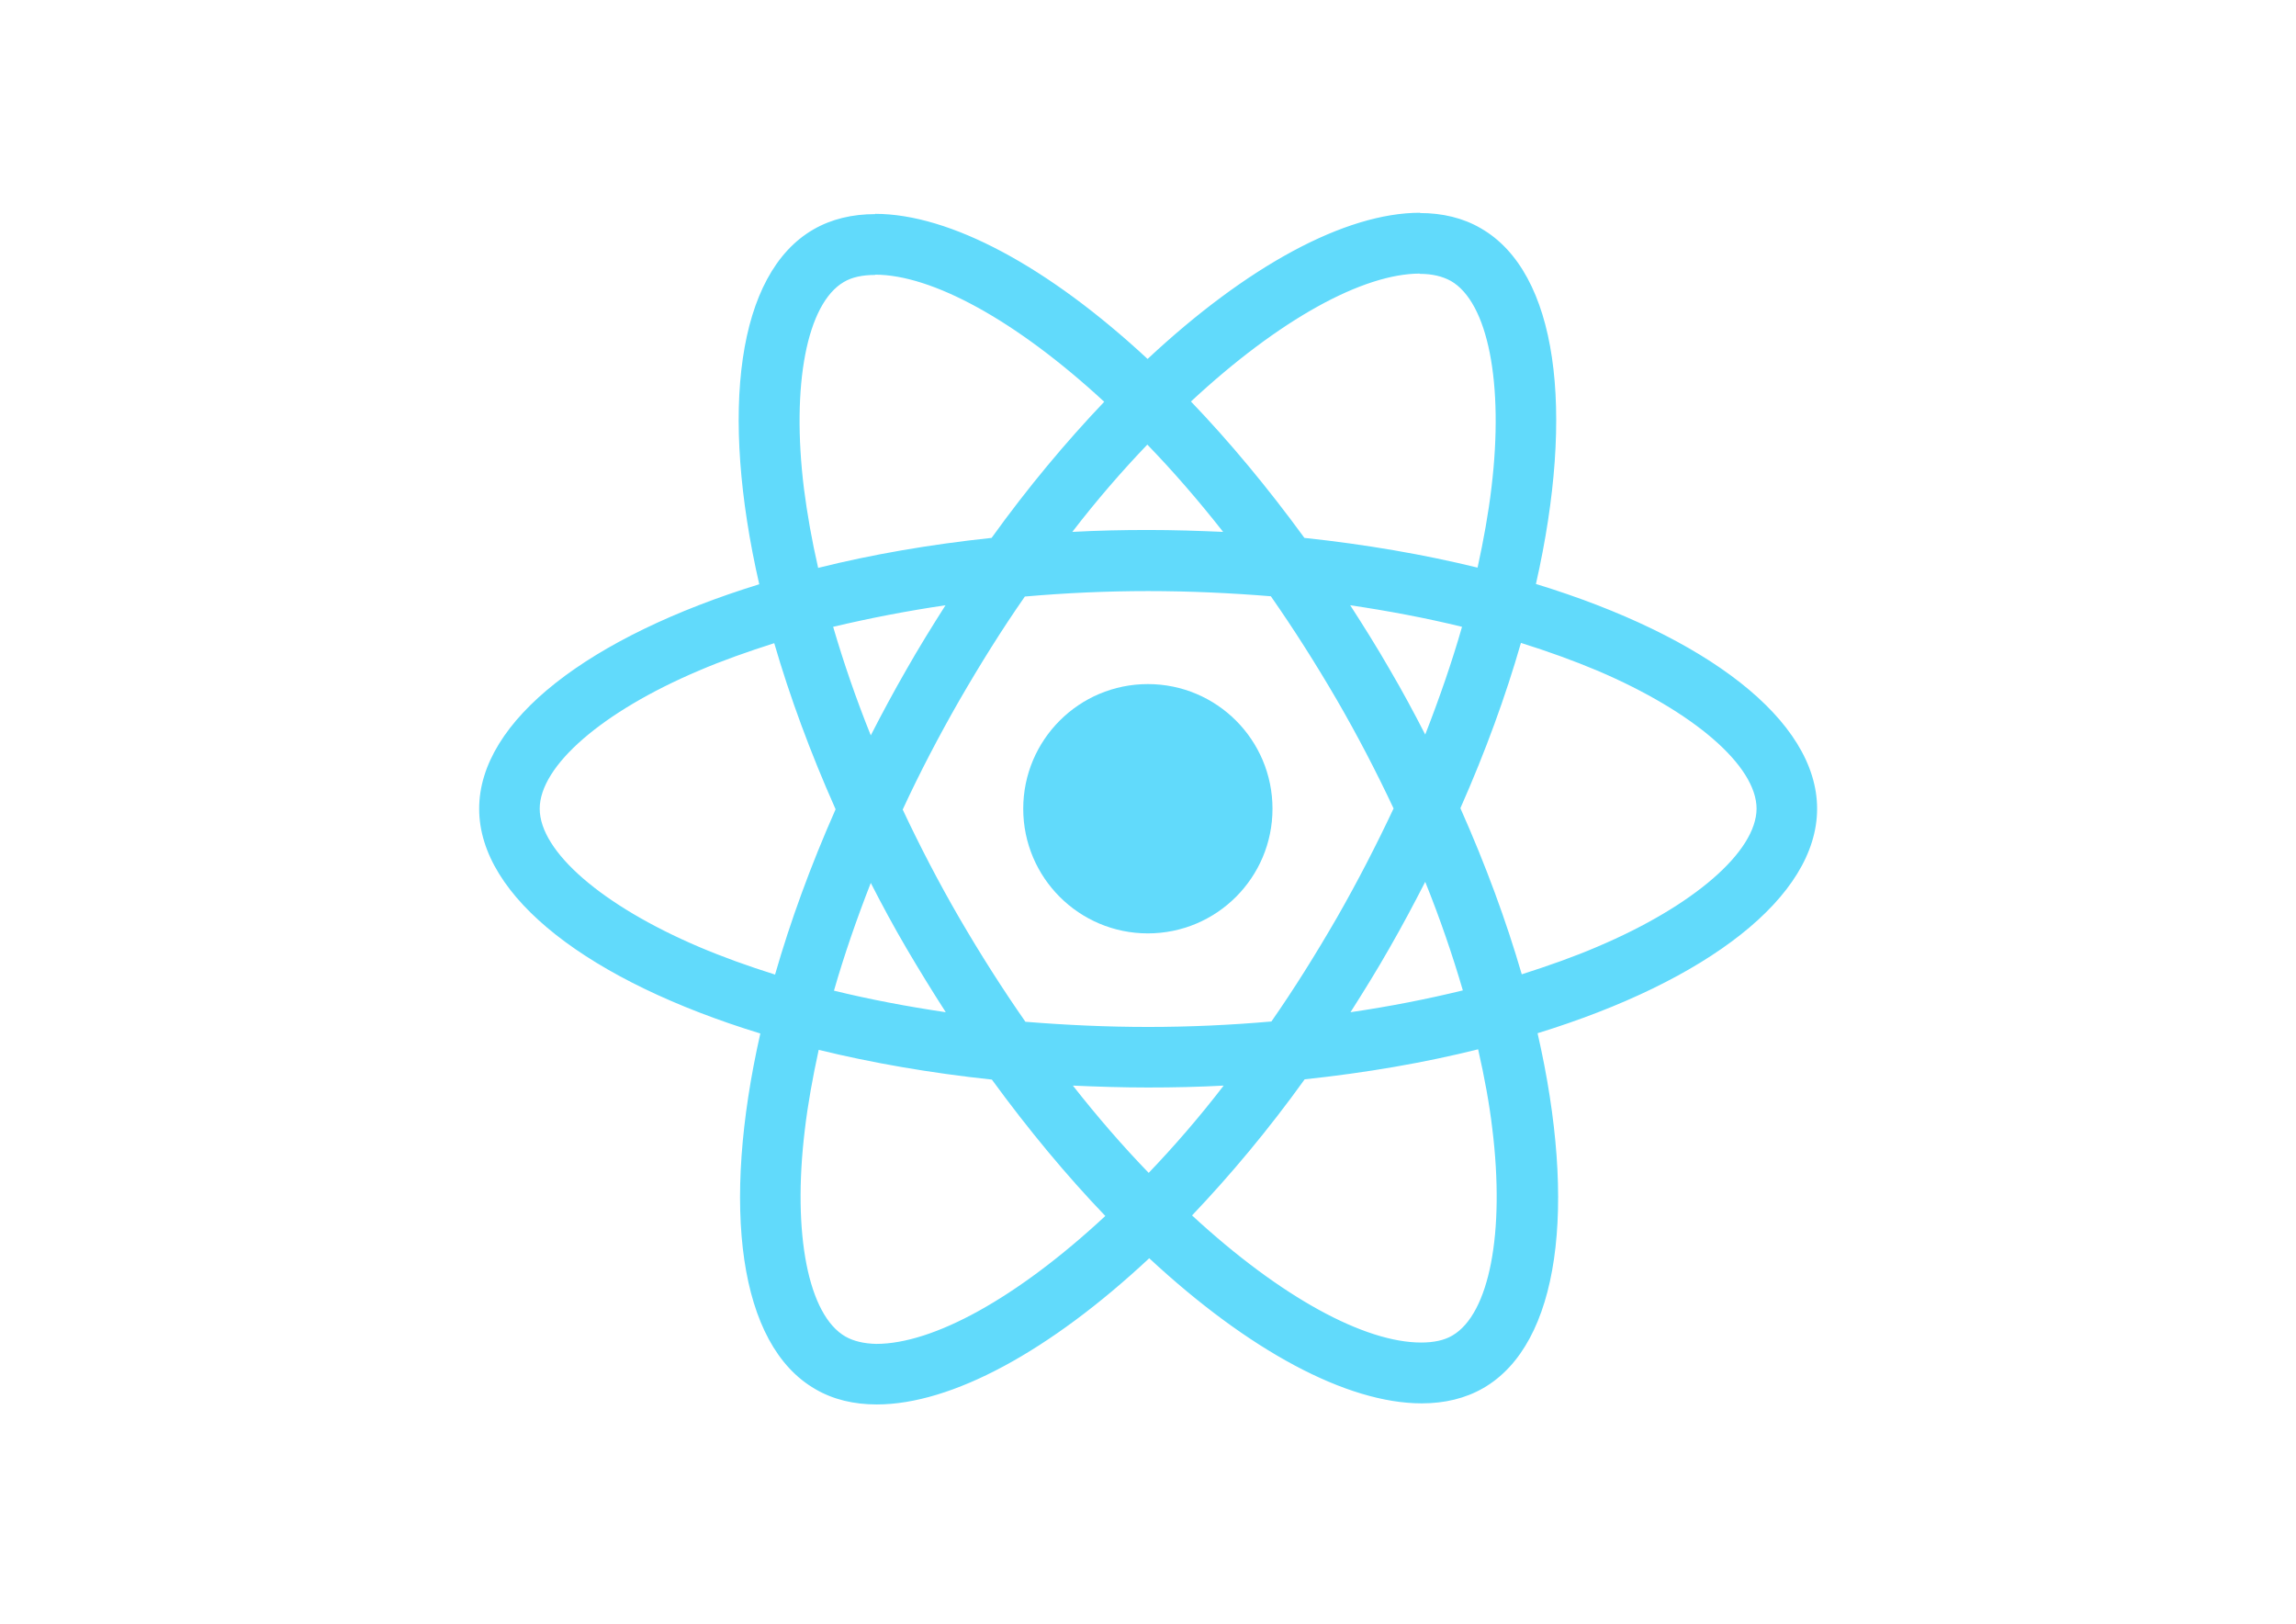
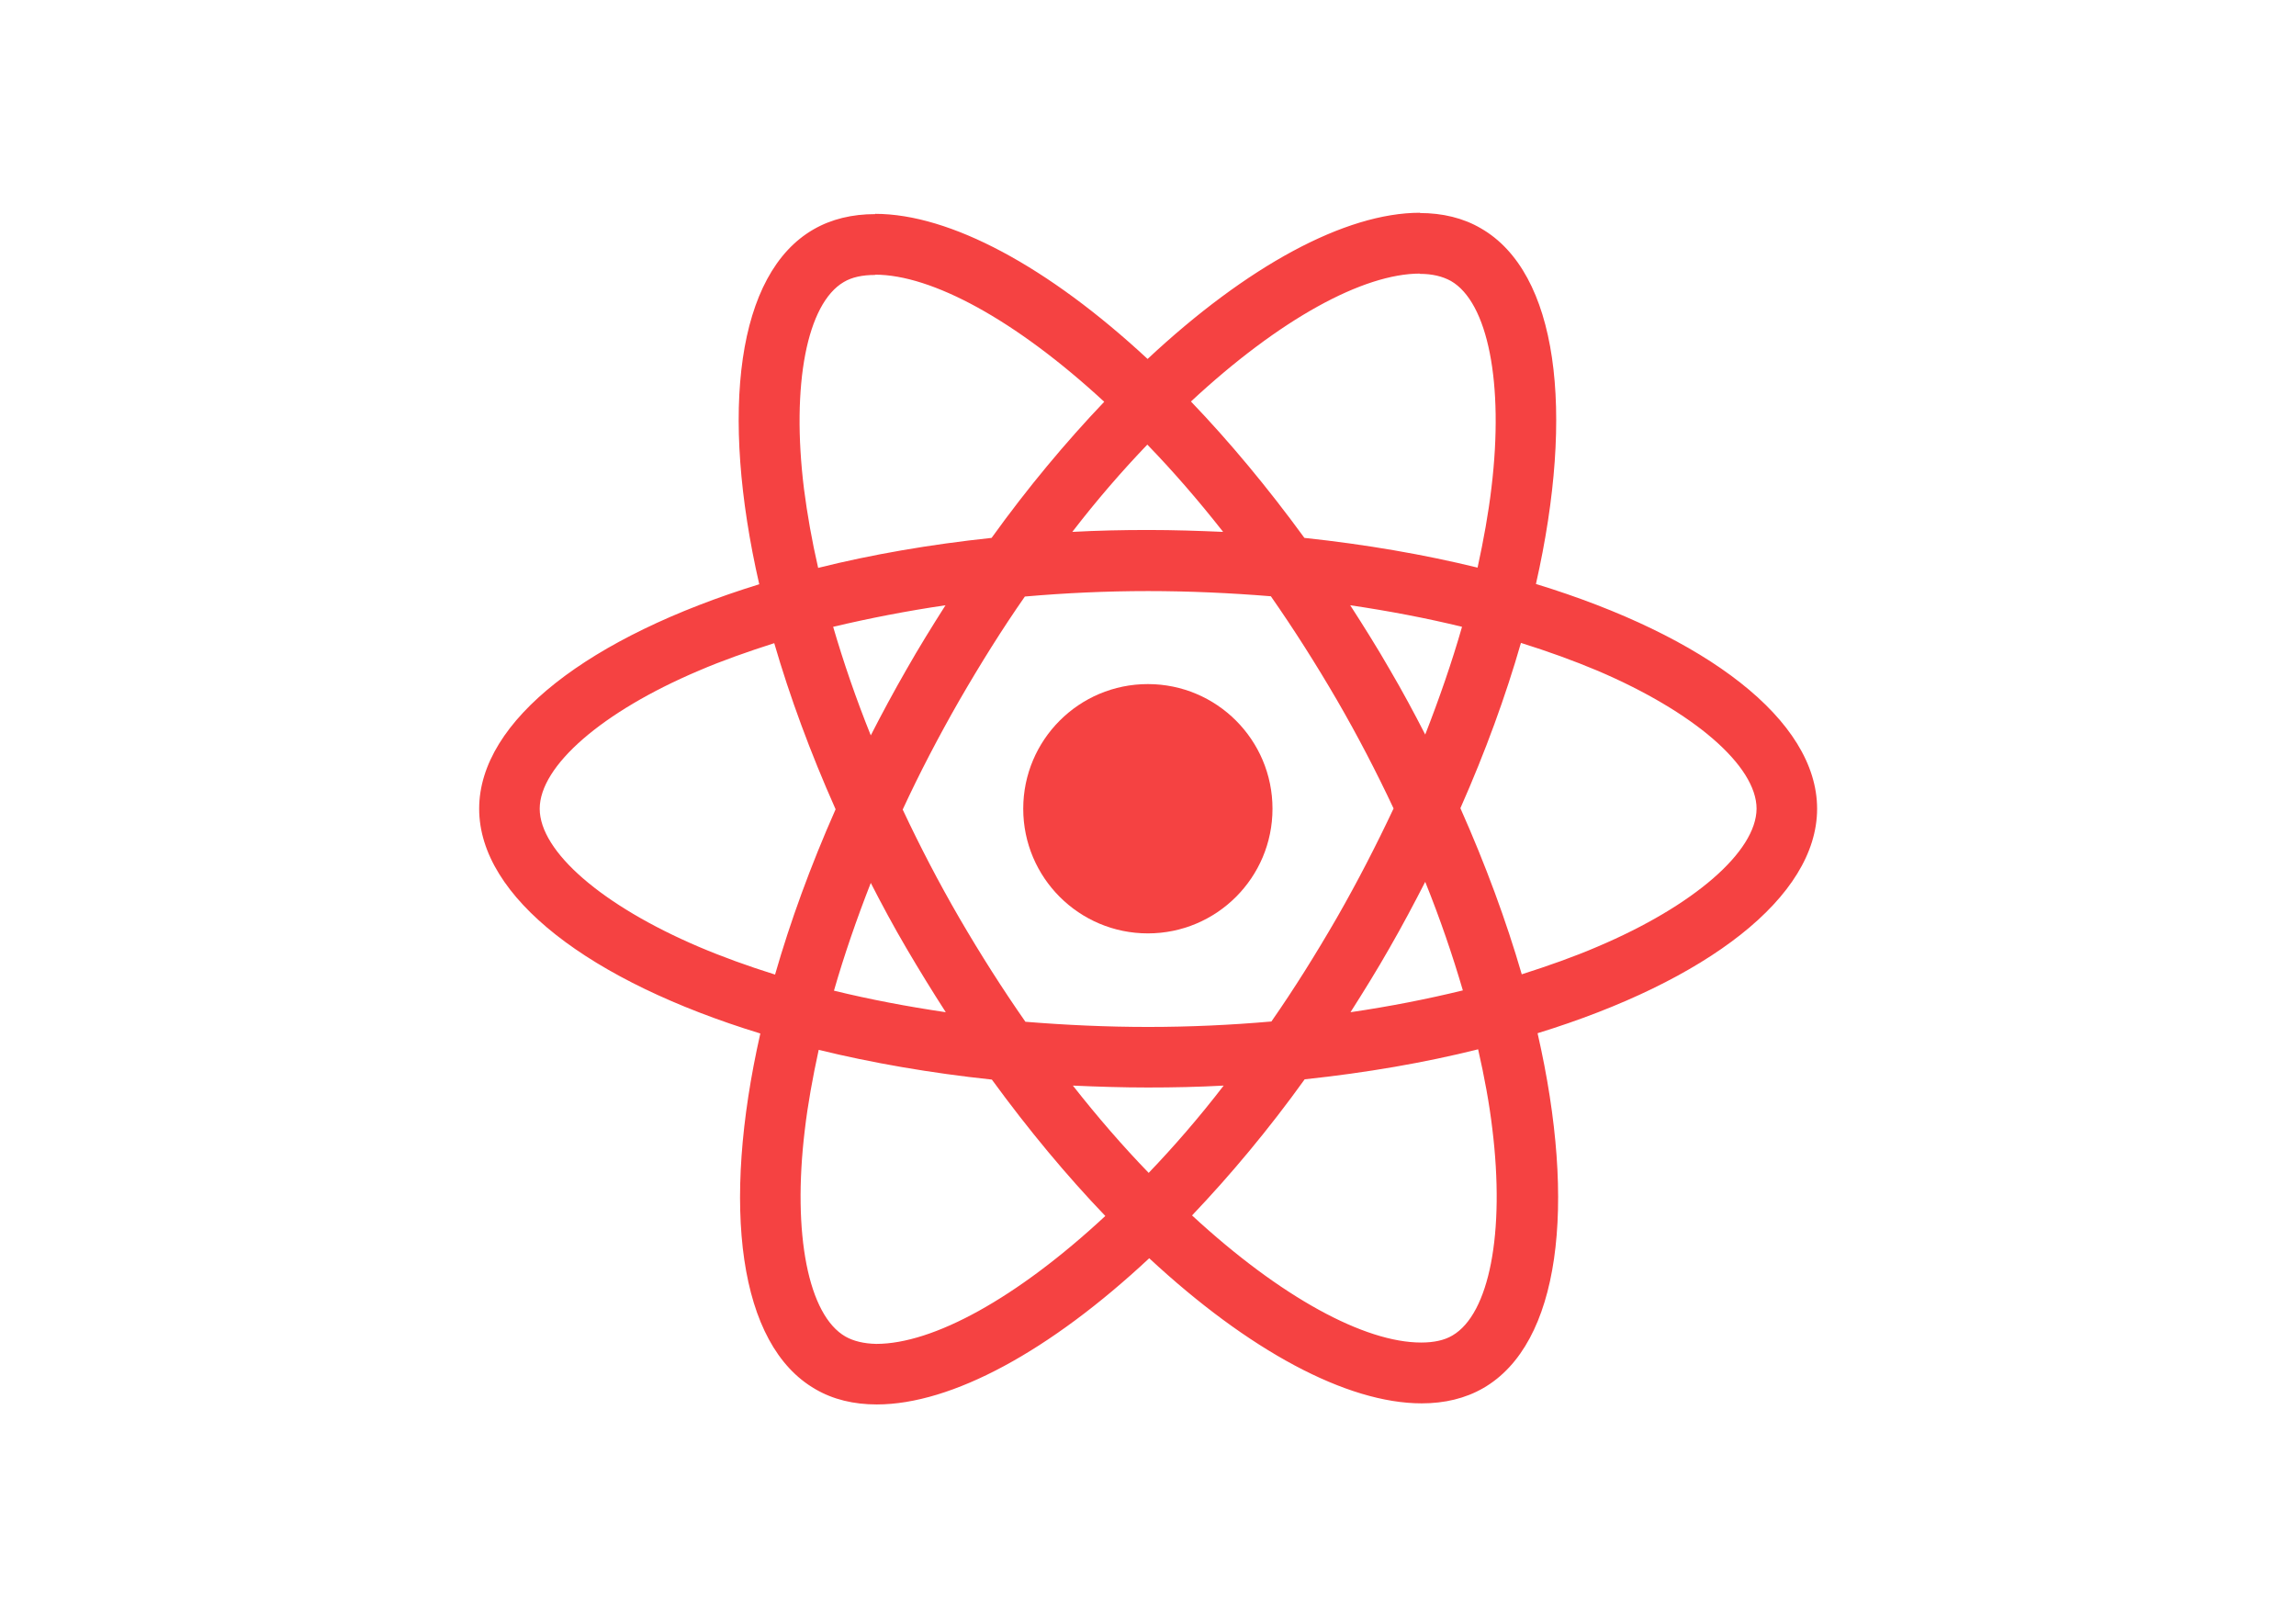
<svg xmlns="http://www.w3.org/2000/svg" viewBox="0 0 841.9 595.3">
-   <g fill="#61DAFB">
+   <g fill="#f54242">
    <path d="M666.3 296.5c0-32.5-40.7-63.3-103.1-82.4 14.4-63.6 8-114.2-20.2-130.4-6.5-3.8-14.1-5.6-22.4-5.6v22.3c4.6 0 8.3.9 11.4 2.6 13.6 7.8 19.5 37.5 14.9 75.7-1.1 9.4-2.9 19.3-5.1 29.4-19.6-4.8-41-8.5-63.5-10.9-13.5-18.5-27.5-35.3-41.6-50 32.6-30.3 63.2-46.9 84-46.9V78c-27.5 0-63.5 19.6-99.9 53.6-36.4-33.8-72.4-53.2-99.9-53.2v22.3c20.7 0 51.4 16.5 84 46.6-14 14.7-28 31.4-41.3 49.9-22.6 2.4-44 6.1-63.6 11-2.3-10-4-19.7-5.2-29-4.7-38.2 1.1-67.9 14.6-75.8 3-1.8 6.9-2.6 11.5-2.6V78.5c-8.4 0-16 1.8-22.6 5.6-28.1 16.2-34.4 66.7-19.9 130.1-62.2 19.2-102.7 49.9-102.7 82.3 0 32.5 40.7 63.3 103.1 82.4-14.4 63.6-8 114.2 20.2 130.4 6.5 3.8 14.1 5.6 22.5 5.6 27.5 0 63.5-19.6 99.9-53.6 36.4 33.8 72.4 53.2 99.9 53.2 8.4 0 16-1.8 22.6-5.6 28.1-16.2 34.4-66.7 19.9-130.1 62-19.1 102.5-49.9 102.5-82.3zm-130.2-66.7c-3.7 12.9-8.3 26.2-13.5 39.5-4.1-8-8.4-16-13.1-24-4.6-8-9.5-15.8-14.4-23.4 14.2 2.1 27.9 4.7 41 7.9zm-45.8 106.5c-7.8 13.5-15.8 26.3-24.1 38.2-14.9 1.3-30 2-45.2 2-15.1 0-30.2-.7-45-1.9-8.3-11.9-16.4-24.6-24.2-38-7.6-13.1-14.5-26.4-20.8-39.8 6.2-13.4 13.2-26.8 20.7-39.9 7.8-13.5 15.8-26.3 24.1-38.2 14.9-1.3 30-2 45.2-2 15.1 0 30.2.7 45 1.9 8.3 11.9 16.4 24.6 24.2 38 7.6 13.1 14.5 26.4 20.8 39.8-6.3 13.4-13.2 26.8-20.7 39.9zm32.3-13c5.4 13.4 10 26.8 13.8 39.8-13.1 3.2-26.9 5.9-41.2 8 4.9-7.7 9.8-15.6 14.4-23.7 4.6-8 8.9-16.1 13-24.1zM421.2 430c-9.3-9.6-18.6-20.3-27.8-32 9 .4 18.2.7 27.5.7 9.4 0 18.7-.2 27.8-.7-9 11.7-18.3 22.4-27.5 32zm-74.4-58.9c-14.2-2.1-27.9-4.7-41-7.9 3.7-12.9 8.3-26.2 13.5-39.5 4.1 8 8.4 16 13.1 24 4.7 8 9.5 15.8 14.4 23.4zM420.7 163c9.3 9.6 18.6 20.3 27.8 32-9-.4-18.2-.7-27.5-.7-9.4 0-18.7.2-27.8.7 9-11.7 18.3-22.4 27.5-32zm-74 58.9c-4.9 7.7-9.8 15.6-14.4 23.7-4.6 8-8.9 16-13 24-5.4-13.4-10-26.8-13.8-39.8 13.1-3.1 26.9-5.8 41.2-7.9zm-90.5 125.2c-35.4-15.1-58.3-34.9-58.3-50.6 0-15.7 22.9-35.6 58.3-50.6 8.6-3.7 18-7 27.7-10.1 5.7 19.6 13.2 40 22.5 60.9-9.2 20.8-16.6 41.1-22.2 60.6-9.9-3.1-19.3-6.5-28-10.2zM310 490c-13.6-7.8-19.5-37.5-14.9-75.7 1.1-9.4 2.9-19.3 5.1-29.4 19.6 4.8 41 8.5 63.5 10.9 13.5 18.5 27.5 35.3 41.6 50-32.6 30.3-63.2 46.9-84 46.9-4.5-.1-8.3-1-11.3-2.7zm237.2-76.2c4.7 38.2-1.1 67.9-14.6 75.8-3 1.8-6.9 2.6-11.5 2.6-20.7 0-51.4-16.5-84-46.6 14-14.7 28-31.4 41.3-49.9 22.6-2.4 44-6.1 63.6-11 2.3 10.1 4.1 19.8 5.2 29.1zm38.5-66.7c-8.6 3.7-18 7-27.7 10.1-5.7-19.6-13.2-40-22.5-60.9 9.2-20.8 16.6-41.1 22.2-60.6 9.9 3.1 19.3 6.5 28.1 10.2 35.4 15.1 58.3 34.9 58.3 50.6-.1 15.7-23 35.6-58.4 50.6zM320.8 78.4z" />
    <circle cx="420.9" cy="296.5" r="45.7" />
    <path d="M520.5 78.1z" />
  </g>
</svg>
